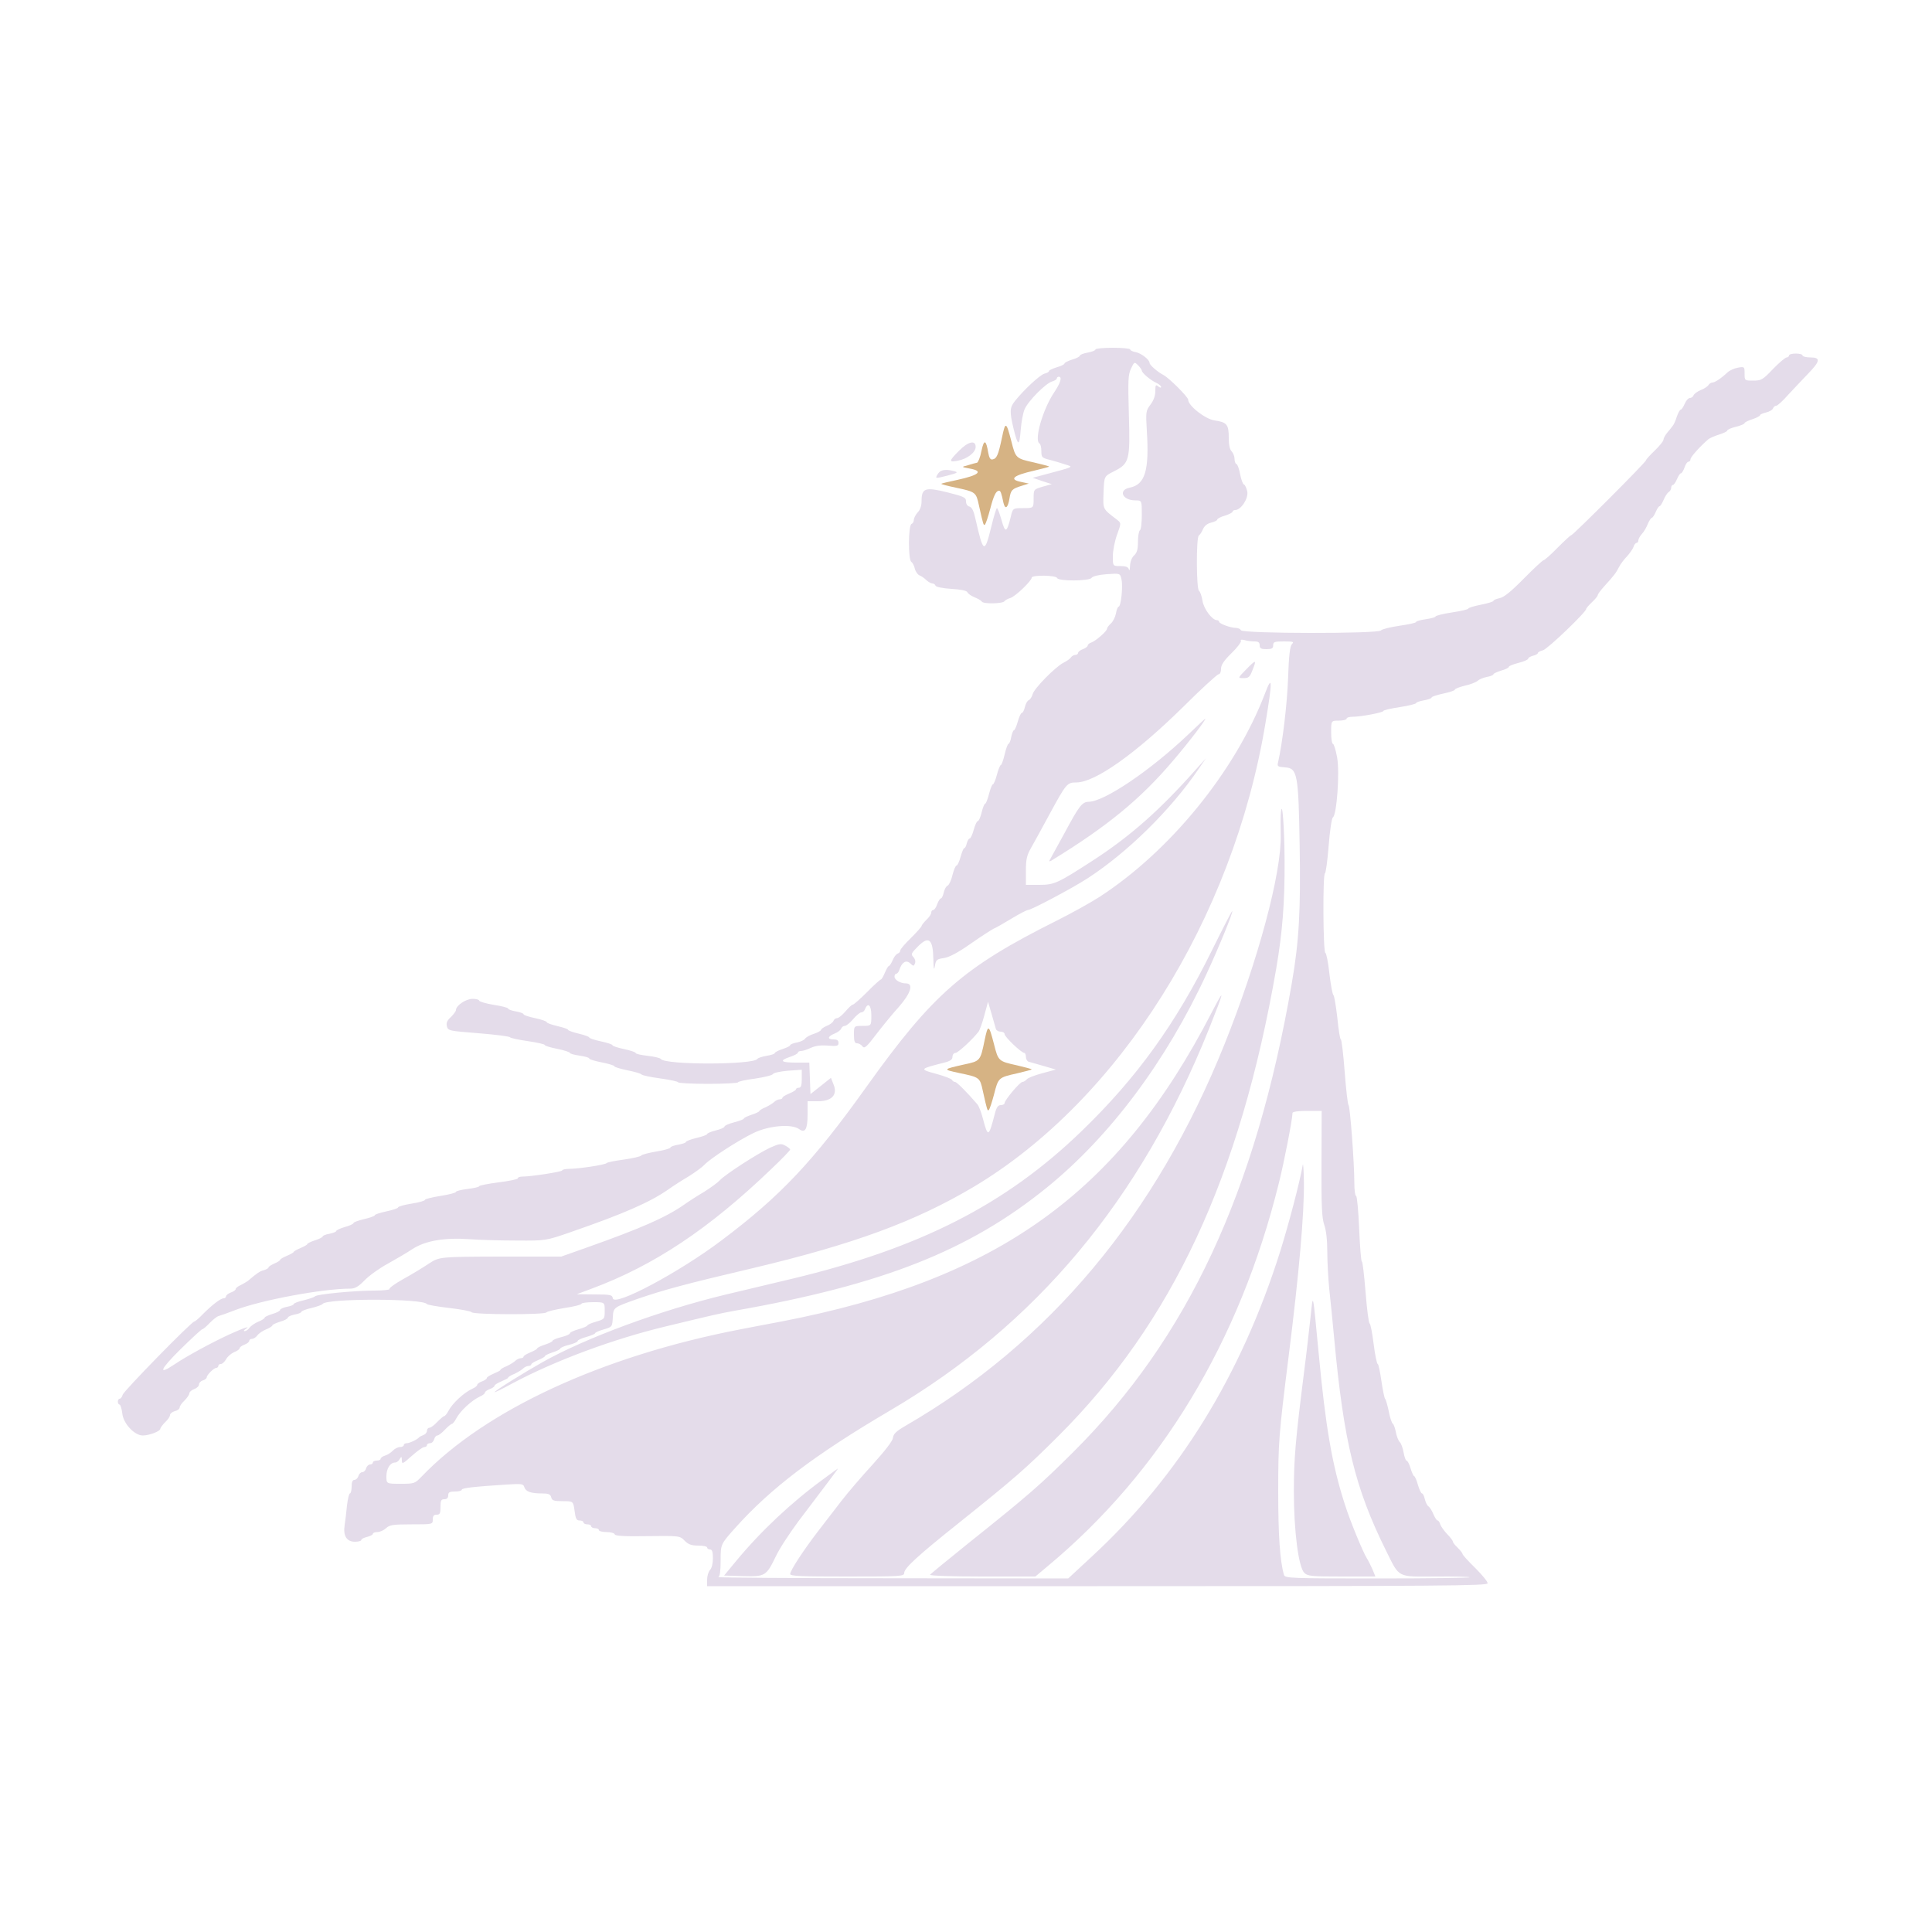
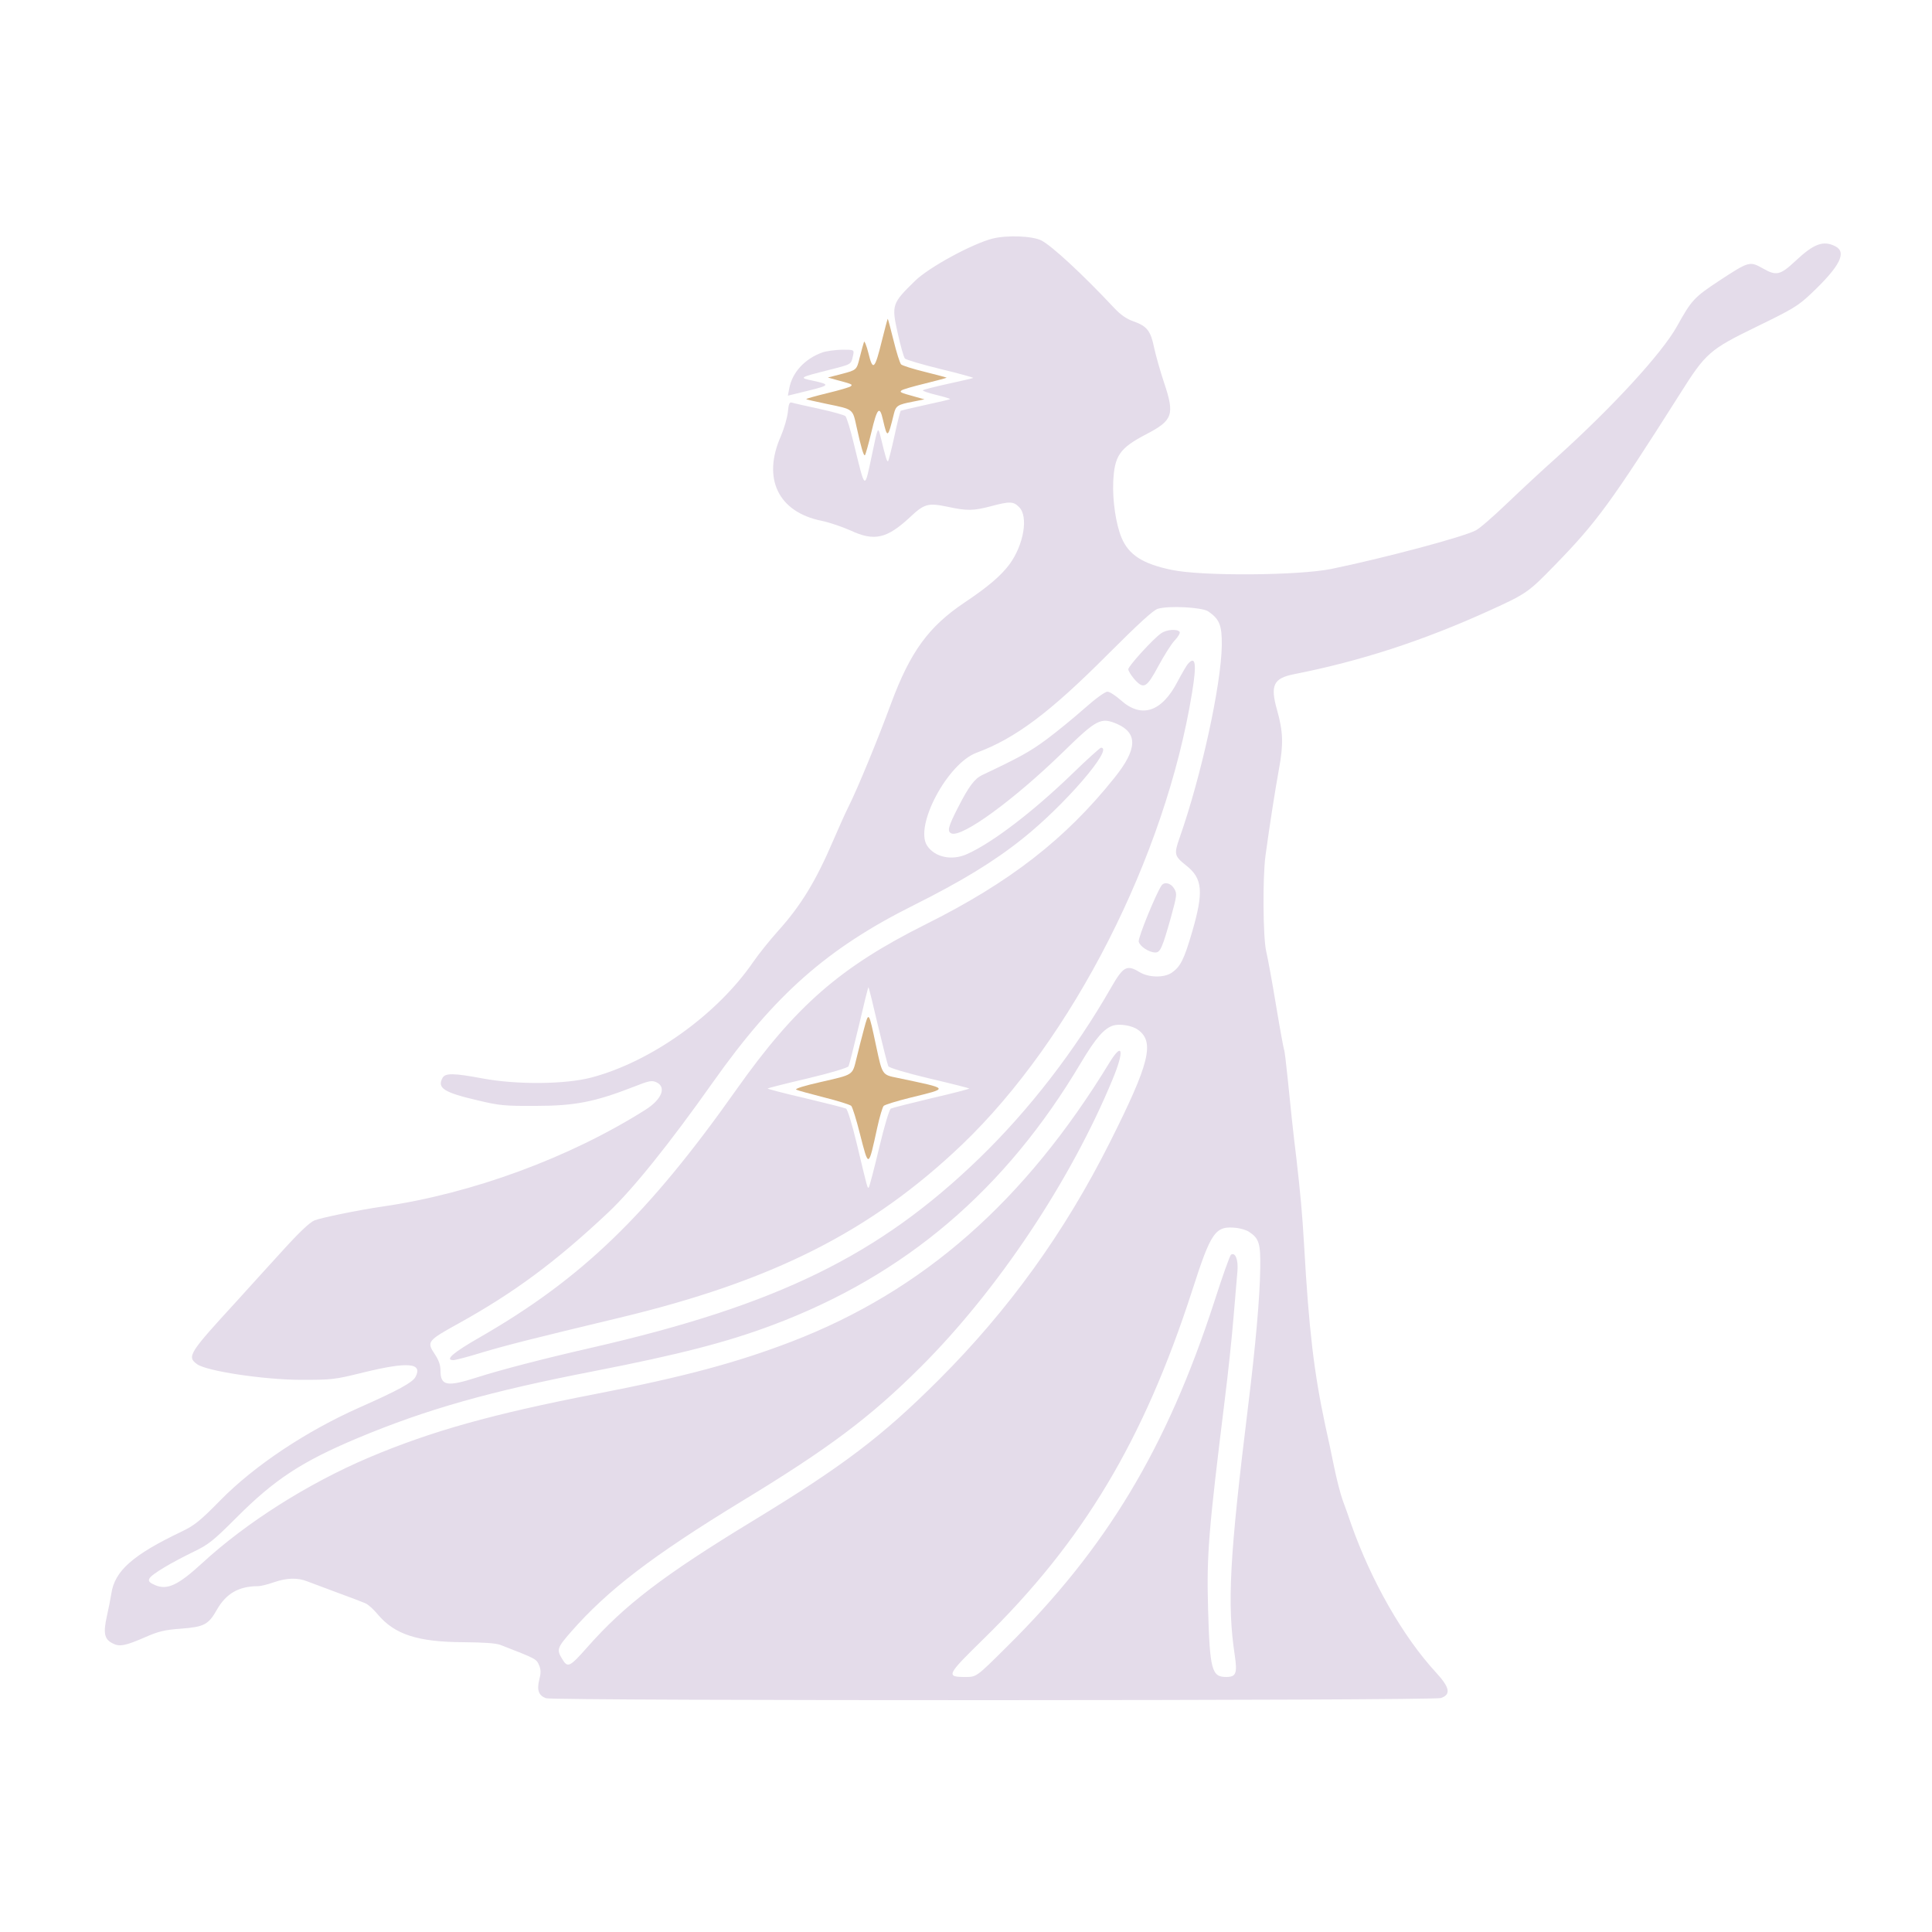
<svg xmlns="http://www.w3.org/2000/svg" width="120" height="120" viewBox="0 0 1000 1000">
  <g transform="translate(0,1000) scale(0.1,-0.1)" fill="#E4DCEA" stroke="none">
-     <path d="M5670 8191 c0 -5 -18 -12 -40 -16 -22 -4 -40 -11 -40 -15 0 -5 -18 -15 -40 -21 -22 -7 -40 -16 -40 -20 0 -5 -18 -14 -40 -20 -22 -7 -40 -15 -40 -19 0 -5 -11 -11 -24 -14 -23 -6 -107 -84 -153 -142 -27 -34 -28 -54 -7 -142 23 -93 30 -95 37 -9 3 40 12 89 20 108 18 43 111 137 144 145 12 4 23 10 23 15 0 5 5 9 10 9 19 0 10 -31 -25 -83 -58 -87 -103 -245 -75 -262 6 -3 10 -21 10 -40 0 -32 3 -35 43 -45 23 -6 60 -17 81 -24 44 -14 52 -10 -124 -57 l-45 -12 49 -17 50 -16 -47 -13 c-47 -14 -47 -14 -47 -62 0 -49 0 -49 -54 -49 -54 0 -54 0 -65 -48 -20 -80 -28 -83 -47 -14 -10 34 -20 62 -24 62 -3 0 -16 -42 -28 -92 -36 -147 -42 -144 -83 36 -9 41 -18 60 -31 64 -11 2 -18 14 -18 27 0 20 -10 25 -98 47 -113 28 -132 22 -132 -46 0 -23 -7 -45 -20 -58 -11 -12 -20 -30 -20 -39 0 -10 -6 -19 -12 -21 -17 -6 -18 -186 -1 -196 6 -4 15 -20 18 -35 4 -16 15 -31 24 -35 9 -3 25 -14 35 -24 11 -10 25 -18 32 -18 7 0 14 -5 16 -11 2 -7 37 -14 82 -17 50 -3 79 -9 83 -17 2 -7 19 -19 36 -26 18 -7 35 -17 39 -23 8 -13 108 -11 117 2 3 5 17 13 31 17 26 8 110 89 110 105 0 15 127 13 132 -2 6 -17 167 -16 178 1 5 8 36 16 78 19 70 5 70 5 77 -28 8 -37 -3 -140 -15 -140 -4 0 -11 -16 -14 -36 -4 -19 -16 -43 -27 -52 -10 -9 -19 -21 -19 -26 0 -13 -59 -64 -82 -72 -10 -3 -18 -10 -18 -15 0 -5 -11 -14 -25 -19 -14 -5 -25 -14 -25 -20 0 -5 -7 -10 -15 -10 -7 0 -18 -6 -22 -13 -4 -6 -21 -19 -38 -27 -43 -22 -153 -134 -160 -163 -4 -14 -13 -28 -20 -31 -7 -2 -16 -18 -20 -35 -4 -17 -11 -31 -16 -31 -5 0 -14 -20 -21 -45 -7 -25 -16 -45 -20 -45 -4 0 -10 -16 -14 -35 -3 -19 -10 -35 -14 -35 -4 0 -13 -25 -20 -55 -7 -30 -16 -55 -20 -55 -3 0 -13 -22 -20 -50 -7 -27 -17 -50 -21 -50 -4 0 -13 -22 -20 -50 -7 -27 -16 -50 -20 -50 -4 0 -12 -20 -18 -45 -6 -25 -15 -45 -20 -45 -5 0 -14 -20 -21 -45 -7 -25 -16 -45 -21 -45 -5 0 -11 -11 -15 -25 -3 -14 -9 -25 -13 -25 -4 0 -12 -20 -19 -45 -7 -25 -16 -45 -21 -45 -5 0 -14 -22 -21 -49 -6 -27 -18 -52 -25 -55 -7 -2 -16 -18 -20 -35 -4 -17 -10 -31 -15 -31 -4 0 -13 -13 -19 -30 -5 -16 -15 -30 -20 -30 -6 0 -11 -6 -11 -14 0 -8 -11 -24 -25 -37 -13 -13 -25 -28 -25 -32 0 -4 -25 -32 -55 -62 -30 -29 -55 -58 -55 -64 0 -7 -6 -14 -14 -17 -8 -3 -20 -19 -26 -35 -7 -16 -16 -29 -19 -29 -4 0 -13 -16 -21 -35 -8 -19 -17 -35 -21 -35 -3 0 -36 -29 -71 -65 -36 -36 -69 -65 -74 -65 -5 0 -22 -16 -38 -35 -16 -19 -36 -35 -43 -35 -8 0 -16 -6 -19 -14 -3 -8 -19 -20 -35 -26 -16 -7 -29 -16 -29 -20 0 -5 -17 -14 -37 -21 -21 -6 -41 -18 -46 -25 -4 -7 -23 -16 -42 -20 -19 -3 -35 -10 -35 -14 0 -4 -18 -13 -40 -20 -22 -7 -40 -17 -40 -21 0 -4 -19 -10 -42 -14 -24 -4 -45 -11 -48 -16 -20 -31 -479 -32 -500 0 -3 5 -33 12 -67 16 -35 4 -63 10 -63 15 0 4 -27 13 -60 20 -33 7 -60 16 -60 20 0 4 -27 13 -60 20 -33 7 -60 16 -60 20 0 4 -25 13 -55 20 -30 7 -55 16 -55 20 0 4 -25 12 -55 19 -30 7 -55 16 -55 20 0 5 -27 14 -60 21 -33 7 -60 16 -60 20 0 5 -18 11 -40 15 -22 4 -40 10 -40 15 0 4 -34 13 -75 19 -41 7 -75 17 -75 22 0 5 -16 9 -34 9 -35 0 -86 -35 -86 -58 0 -6 -12 -22 -26 -36 -20 -18 -25 -30 -21 -48 6 -23 11 -24 164 -36 86 -7 160 -16 163 -21 3 -4 44 -13 93 -20 48 -7 87 -16 87 -20 0 -4 29 -13 65 -20 36 -7 65 -17 65 -21 0 -4 23 -10 50 -14 28 -4 50 -10 50 -15 0 -4 29 -13 65 -20 36 -7 65 -16 65 -20 0 -4 30 -13 68 -21 37 -7 69 -17 72 -21 3 -5 47 -14 98 -21 51 -7 92 -16 92 -20 0 -4 70 -8 155 -8 85 0 155 4 155 8 0 4 39 13 87 19 47 7 90 17 94 24 3 6 39 14 78 17 l71 5 0 -47 c0 -34 -4 -46 -15 -46 -8 0 -15 -4 -15 -8 0 -5 -16 -14 -35 -22 -19 -8 -35 -17 -35 -22 0 -4 -6 -8 -14 -8 -8 0 -21 -6 -28 -13 -7 -7 -28 -20 -45 -28 -18 -7 -33 -17 -33 -20 0 -3 -18 -12 -40 -19 -22 -7 -40 -16 -40 -20 0 -3 -22 -12 -50 -19 -27 -7 -50 -17 -50 -22 0 -5 -20 -14 -45 -20 -25 -6 -45 -15 -45 -19 0 -4 -25 -13 -55 -20 -30 -7 -55 -17 -55 -21 0 -4 -18 -10 -40 -14 -22 -4 -40 -10 -40 -15 0 -4 -33 -14 -72 -20 -40 -7 -76 -16 -79 -21 -3 -5 -43 -14 -90 -21 -46 -6 -86 -14 -89 -18 -6 -9 -147 -30 -195 -30 -19 0 -35 -4 -35 -8 0 -7 -161 -32 -207 -32 -13 0 -23 -4 -23 -9 0 -5 -45 -14 -100 -21 -55 -7 -100 -16 -100 -20 0 -4 -27 -10 -60 -14 -33 -4 -60 -11 -60 -15 0 -5 -36 -14 -80 -21 -44 -7 -80 -16 -80 -20 0 -5 -31 -14 -70 -20 -38 -6 -70 -15 -70 -20 0 -4 -27 -13 -60 -20 -33 -7 -60 -16 -60 -20 0 -4 -25 -13 -55 -20 -30 -7 -55 -16 -55 -20 0 -5 -20 -14 -45 -21 -25 -7 -45 -17 -45 -21 0 -4 -16 -10 -35 -14 -19 -3 -35 -10 -35 -14 0 -4 -18 -13 -40 -20 -22 -7 -40 -16 -40 -20 0 -3 -16 -12 -35 -20 -19 -8 -35 -17 -35 -20 0 -3 -16 -12 -35 -20 -19 -8 -35 -17 -35 -21 0 -3 -13 -12 -30 -19 -16 -7 -30 -16 -30 -20 0 -4 -10 -10 -23 -14 -21 -5 -35 -14 -84 -56 -7 -5 -24 -15 -38 -22 -14 -6 -25 -15 -25 -20 0 -5 -11 -13 -25 -18 -14 -5 -25 -14 -25 -20 0 -5 -6 -10 -12 -10 -16 0 -59 -33 -108 -82 -20 -21 -40 -38 -44 -38 -14 0 -364 -358 -371 -379 -3 -12 -11 -21 -16 -21 -5 0 -9 -7 -9 -15 0 -8 4 -15 9 -15 4 0 11 -21 14 -46 5 -52 63 -114 106 -114 34 0 91 22 91 35 0 5 12 21 25 34 14 13 25 29 25 37 0 7 11 16 25 20 14 3 25 12 25 19 0 7 11 23 25 36 13 13 25 30 25 37 0 7 11 17 25 22 14 5 25 16 25 24 0 8 9 18 20 21 11 3 20 11 20 16 0 12 37 49 50 49 5 0 10 5 10 10 0 6 6 10 13 10 8 0 19 11 27 24 7 14 26 30 41 37 16 6 29 15 29 20 0 5 11 14 25 19 14 5 25 14 25 20 0 5 6 10 14 10 8 0 21 8 28 18 7 10 28 24 45 31 18 7 33 17 33 21 0 4 18 12 40 19 22 6 40 16 40 21 0 5 16 12 35 16 19 3 35 10 35 14 0 4 24 14 53 20 28 7 54 16 57 21 20 29 521 29 540 -1 3 -4 55 -13 115 -20 61 -7 113 -17 116 -22 8 -13 379 -14 387 -1 4 5 46 15 95 23 48 7 87 17 87 22 0 4 27 8 60 8 60 0 60 0 60 -44 0 -43 -1 -44 -45 -57 -25 -7 -45 -16 -45 -20 0 -3 -20 -12 -45 -19 -25 -7 -45 -16 -45 -21 0 -5 -20 -14 -45 -20 -25 -6 -45 -15 -45 -19 0 -4 -18 -13 -40 -20 -22 -7 -40 -16 -40 -20 0 -3 -16 -12 -35 -20 -19 -8 -35 -17 -35 -22 0 -4 -6 -8 -14 -8 -8 0 -21 -6 -28 -13 -7 -7 -28 -20 -45 -28 -18 -7 -33 -16 -33 -20 0 -3 -16 -11 -35 -19 -19 -8 -35 -18 -35 -22 0 -5 -11 -13 -25 -18 -14 -5 -25 -13 -25 -18 0 -5 -11 -14 -25 -20 -44 -20 -104 -76 -124 -115 -8 -15 -18 -27 -22 -27 -4 0 -20 -14 -36 -30 -15 -17 -34 -30 -40 -30 -7 0 -13 -7 -13 -15 0 -9 -8 -19 -17 -22 -10 -4 -20 -9 -23 -12 -10 -12 -50 -31 -65 -31 -8 0 -15 -4 -15 -10 0 -5 -9 -10 -20 -10 -10 0 -27 -8 -37 -19 -10 -10 -28 -22 -40 -25 -13 -4 -23 -12 -23 -17 0 -5 -9 -9 -20 -9 -11 0 -20 -4 -20 -10 0 -5 -6 -10 -14 -10 -8 0 -18 -9 -21 -20 -3 -11 -12 -20 -20 -20 -8 0 -17 -9 -20 -20 -3 -11 -13 -20 -21 -20 -9 0 -14 -11 -14 -35 0 -19 -4 -35 -9 -35 -4 0 -11 -28 -15 -62 -3 -35 -9 -80 -12 -101 -9 -56 10 -87 53 -87 18 0 33 4 33 9 0 5 13 12 30 16 16 4 30 11 30 16 0 5 10 9 23 9 13 0 33 9 45 20 18 17 35 20 132 20 110 0 110 0 110 25 0 18 5 25 20 25 17 0 20 7 20 40 0 33 3 40 20 40 13 0 20 7 20 20 0 16 7 20 35 20 19 0 35 4 35 9 0 9 60 16 232 27 79 5 87 4 92 -14 8 -23 34 -32 92 -32 33 0 43 -4 47 -20 4 -17 14 -20 60 -20 54 0 54 0 61 -50 5 -41 10 -50 26 -50 11 0 20 -4 20 -10 0 -5 9 -10 20 -10 11 0 20 -4 20 -10 0 -5 9 -10 20 -10 11 0 20 -4 20 -10 0 -5 18 -10 39 -10 22 0 41 -5 43 -12 3 -8 51 -11 170 -9 166 2 167 2 192 -24 19 -19 35 -25 71 -25 25 0 45 -4 45 -10 0 -5 7 -10 15 -10 11 0 15 -12 15 -46 0 -27 -6 -51 -15 -60 -8 -9 -15 -31 -15 -50 l0 -34 2020 0 c1806 0 2020 2 2020 15 0 9 -29 44 -65 80 -36 35 -65 67 -65 72 0 4 -12 19 -25 32 -14 13 -25 27 -25 32 0 4 -13 22 -29 38 -16 17 -32 39 -36 50 -3 12 -10 21 -14 21 -5 0 -14 15 -22 33 -7 17 -18 35 -25 40 -7 4 -15 21 -19 37 -4 17 -10 30 -15 30 -4 0 -14 20 -21 45 -7 25 -16 45 -20 45 -3 0 -11 18 -18 40 -6 22 -16 40 -21 40 -4 0 -11 19 -15 42 -4 23 -13 48 -20 54 -7 7 -16 30 -20 51 -4 21 -11 41 -16 44 -5 3 -15 32 -21 65 -7 32 -15 61 -19 64 -3 3 -12 44 -19 93 -7 48 -15 87 -19 87 -4 0 -14 46 -21 103 -7 56 -16 104 -21 107 -5 3 -14 76 -21 163 -7 86 -15 157 -19 157 -4 0 -10 76 -14 170 -4 93 -11 170 -16 170 -5 0 -9 30 -9 67 0 104 -22 397 -30 403 -4 3 -13 80 -20 173 -7 92 -16 167 -20 167 -4 0 -12 50 -18 112 -7 61 -16 114 -20 117 -5 3 -14 53 -21 111 -6 58 -16 107 -21 108 -12 4 -14 412 -2 412 4 0 13 64 19 141 6 78 16 145 22 148 20 13 36 232 22 310 -7 39 -17 71 -22 71 -5 0 -9 27 -9 60 0 60 0 60 40 60 22 0 40 5 40 10 0 6 14 10 31 10 43 0 159 22 159 30 0 4 38 13 85 20 47 7 85 17 85 21 0 4 18 10 40 14 22 4 40 10 40 15 0 4 27 13 60 20 33 7 60 16 60 20 0 5 24 14 52 21 29 6 58 18 66 25 7 7 28 16 47 20 19 3 35 10 35 14 0 4 18 12 40 19 22 6 40 15 40 20 0 4 23 13 50 20 28 7 50 17 50 22 0 5 11 11 25 15 14 3 25 10 25 14 0 4 12 11 26 14 24 6 224 198 224 214 0 4 14 20 30 35 17 16 30 32 30 37 0 5 16 26 35 47 51 56 58 66 75 98 8 16 27 41 42 56 14 16 29 37 33 48 3 12 11 21 16 21 5 0 9 6 9 13 0 7 8 22 18 33 10 10 24 34 31 52 7 17 17 32 21 32 4 0 13 14 20 30 7 17 16 30 20 30 4 0 13 15 21 33 7 17 19 36 26 40 7 4 13 15 13 22 0 8 4 15 9 15 5 0 14 14 21 30 7 17 16 30 20 30 5 0 13 14 19 30 5 17 15 30 20 30 6 0 11 6 11 13 0 12 51 68 93 104 8 6 33 17 56 24 22 7 41 16 41 20 0 5 20 14 45 20 25 6 45 15 45 19 0 4 18 13 40 20 22 7 40 17 40 21 0 4 14 10 31 14 17 4 33 13 36 21 3 8 10 14 17 14 6 0 34 25 61 56 28 30 74 79 103 109 64 66 67 85 12 85 -22 0 -40 5 -40 10 0 6 -16 10 -35 10 -19 0 -35 -4 -35 -10 0 -5 -6 -10 -12 -10 -7 0 -39 -27 -71 -60 -53 -56 -61 -60 -102 -60 -45 0 -45 0 -45 36 0 36 -1 37 -34 31 -19 -3 -43 -14 -54 -24 -34 -32 -66 -53 -79 -53 -6 0 -16 -6 -20 -13 -4 -7 -22 -19 -40 -26 -17 -7 -34 -19 -37 -27 -3 -8 -12 -14 -19 -14 -8 0 -20 -13 -27 -30 -7 -16 -16 -30 -20 -30 -5 0 -14 -17 -21 -37 -6 -20 -16 -42 -21 -47 -4 -6 -17 -22 -28 -35 -11 -13 -20 -30 -20 -37 0 -7 -20 -32 -45 -56 -25 -24 -45 -46 -45 -50 0 -10 -378 -388 -387 -388 -4 0 -35 -29 -71 -65 -35 -36 -68 -65 -73 -65 -4 0 -51 -43 -102 -95 -66 -67 -103 -97 -125 -101 -18 -4 -32 -10 -32 -14 0 -4 -29 -13 -65 -20 -36 -7 -65 -16 -65 -20 0 -4 -38 -13 -85 -20 -47 -7 -85 -17 -85 -21 0 -4 -22 -10 -50 -14 -27 -4 -50 -10 -50 -14 0 -5 -39 -13 -87 -20 -48 -7 -91 -18 -95 -24 -11 -18 -720 -17 -725 1 -3 6 -14 12 -26 12 -27 0 -87 22 -87 32 0 4 -5 8 -11 8 -25 0 -69 59 -75 101 -4 24 -12 47 -18 51 -14 9 -15 276 -1 286 6 4 16 19 22 34 8 17 22 28 42 33 17 4 31 11 31 15 0 5 18 15 40 21 22 7 40 16 40 21 0 4 6 8 13 8 30 0 69 59 63 95 -4 18 -11 35 -17 37 -6 2 -15 26 -20 53 -5 28 -14 52 -19 53 -6 2 -10 14 -10 27 0 13 -7 30 -15 39 -10 9 -15 34 -15 71 0 68 -10 80 -74 89 -48 7 -136 76 -136 107 0 14 -98 112 -128 128 -31 16 -72 52 -72 63 0 16 -42 49 -70 55 -17 3 -30 9 -30 14 0 5 -40 9 -90 9 -49 0 -90 -4 -90 -9z m240 -109 c0 -12 46 -51 76 -64 13 -6 24 -16 24 -21 0 -5 -7 -4 -15 3 -13 11 -15 7 -15 -24 0 -24 -9 -49 -25 -70 -24 -32 -25 -37 -19 -137 13 -204 -9 -277 -88 -293 -62 -12 -39 -66 29 -66 33 0 33 0 33 -74 0 -41 -4 -78 -10 -81 -5 -3 -10 -30 -10 -59 0 -40 -5 -57 -20 -71 -12 -11 -20 -32 -21 -54 -1 -20 -3 -28 -6 -18 -3 12 -15 17 -44 17 -39 0 -39 0 -39 51 0 29 10 79 22 112 22 60 22 60 -3 79 -73 56 -70 50 -67 140 3 83 3 83 53 108 81 41 85 56 78 294 -5 178 -4 206 11 238 17 36 18 36 37 17 10 -10 19 -23 19 -27z m583 -1402 c20 0 27 -5 27 -20 0 -16 7 -20 35 -20 28 0 35 4 35 20 0 18 7 20 56 20 48 0 53 -2 41 -14 -10 -11 -16 -56 -20 -178 -5 -135 -29 -334 -52 -435 -5 -20 -1 -22 37 -25 63 -4 69 -34 75 -403 6 -335 -3 -497 -41 -716 -187 -1082 -539 -1835 -1130 -2424 -171 -170 -225 -218 -539 -469 -108 -87 -200 -162 -203 -167 -3 -5 114 -9 270 -9 l275 0 62 52 c587 488 995 1163 1198 1983 27 106 71 334 71 364 0 7 28 11 75 11 l76 0 -1 -272 c-1 -223 2 -281 14 -317 10 -27 16 -79 16 -140 0 -53 5 -139 10 -191 6 -52 17 -165 25 -250 50 -544 109 -784 270 -1108 70 -141 55 -133 256 -132 94 1 173 -1 176 -4 4 -3 -210 -6 -475 -6 -449 0 -481 1 -486 18 -21 72 -30 205 -30 432 0 255 3 293 54 700 54 429 81 739 79 903 -1 62 -4 101 -6 87 -15 -87 -71 -300 -116 -445 -203 -644 -524 -1164 -975 -1581 l-123 -114 -912 1 c-502 0 -906 3 -899 6 8 3 12 31 12 87 0 83 0 83 75 167 183 205 412 379 800 607 758 445 1297 1090 1653 1977 81 204 84 220 14 85 -482 -935 -1107 -1384 -2227 -1600 -60 -11 -157 -30 -215 -41 -713 -138 -1318 -417 -1649 -763 -34 -35 -37 -36 -108 -36 -73 0 -73 0 -73 39 0 40 20 71 45 71 8 0 19 8 24 18 9 15 10 14 11 -6 0 -22 4 -20 51 22 28 25 57 46 65 46 8 0 14 5 14 10 0 6 7 10 16 10 9 0 18 9 21 20 3 11 10 20 17 20 6 0 24 14 39 30 16 17 32 30 36 30 4 0 14 12 22 27 20 39 80 95 124 115 14 6 25 15 25 20 0 5 11 13 25 18 14 5 25 13 25 18 0 4 16 14 35 22 19 8 35 16 35 19 0 4 15 13 33 20 17 8 38 21 45 28 7 7 20 13 28 13 8 0 14 4 14 8 0 5 16 14 35 22 19 8 35 17 35 20 0 4 18 13 40 20 22 7 40 16 40 20 0 4 20 13 45 19 25 6 45 15 45 20 0 5 20 14 45 21 25 7 45 16 45 19 0 4 20 13 45 20 44 13 44 13 47 64 3 50 3 50 128 94 137 47 243 76 592 158 527 125 845 242 1148 422 752 449 1342 1386 1510 2400 37 221 36 256 -3 152 -154 -401 -490 -814 -857 -1052 -47 -30 -146 -85 -220 -122 -484 -242 -641 -379 -985 -860 -275 -385 -444 -565 -750 -795 -220 -166 -556 -345 -563 -300 -3 18 -12 20 -95 20 l-92 1 75 28 c326 121 610 311 932 620 54 51 98 97 98 101 0 3 -11 13 -25 20 -22 12 -31 11 -78 -10 -65 -30 -235 -140 -261 -169 -11 -12 -47 -38 -80 -59 -34 -20 -81 -50 -106 -68 -95 -66 -223 -122 -505 -222 l-130 -46 -316 0 c-315 -1 -315 -1 -370 -37 -30 -20 -89 -56 -131 -79 -43 -24 -75 -47 -72 -52 3 -4 -33 -8 -79 -8 -102 0 -300 -19 -307 -30 -3 -4 -29 -13 -57 -20 -29 -6 -53 -16 -53 -20 0 -4 -16 -11 -35 -14 -19 -4 -35 -11 -35 -16 0 -5 -18 -15 -40 -21 -22 -7 -40 -15 -40 -19 0 -4 -15 -14 -33 -21 -17 -7 -38 -21 -45 -31 -7 -10 -19 -18 -25 -18 -7 0 -6 4 3 10 31 20 -4 9 -83 -27 -93 -43 -222 -113 -284 -155 -88 -59 -75 -27 30 77 59 58 110 105 114 105 5 0 22 15 39 33 17 17 37 33 45 35 8 2 48 16 89 32 134 51 450 110 593 110 24 0 42 10 74 43 23 24 77 63 120 86 43 24 101 58 128 76 66 43 165 60 294 51 53 -4 164 -7 246 -7 150 -1 150 -1 280 44 274 95 409 154 505 221 25 18 72 48 106 68 33 21 69 47 80 59 28 31 174 126 255 165 79 38 196 48 235 20 31 -23 44 -2 44 75 l0 69 54 0 c72 0 103 34 80 88 l-13 33 -53 -42 -53 -42 -3 82 -3 81 -69 0 c-79 0 -89 10 -30 30 22 7 40 17 40 22 0 4 7 8 16 8 9 0 31 7 50 16 24 11 51 15 89 12 48 -4 55 -2 55 14 0 13 -7 18 -25 18 -34 0 -32 15 4 30 16 6 32 18 35 26 3 8 11 14 19 14 7 0 27 16 43 35 16 19 35 35 42 35 7 0 15 6 18 14 16 41 34 24 34 -29 0 -55 0 -55 -45 -55 -45 0 -45 0 -45 -45 0 -35 4 -45 16 -45 9 0 22 -7 28 -16 10 -13 21 -4 71 62 33 43 86 108 118 143 62 71 77 121 36 121 -29 0 -59 18 -59 35 0 8 4 15 9 15 5 0 13 9 16 20 13 40 35 53 56 34 17 -16 19 -16 25 0 4 10 0 24 -9 33 -13 14 -11 19 25 55 56 56 77 37 79 -66 1 -52 3 -62 8 -36 5 32 10 36 46 41 27 4 72 27 140 75 56 39 109 73 118 77 10 4 51 27 92 52 41 25 80 45 86 45 17 0 228 112 307 163 207 134 432 355 576 567 l38 55 -54 -60 c-186 -209 -337 -343 -533 -470 -181 -117 -198 -125 -276 -125 l-69 0 0 73 c0 59 5 80 26 117 14 25 58 104 96 175 87 160 91 165 139 165 97 0 307 149 554 392 93 93 176 168 182 168 8 0 13 12 13 28 0 20 14 42 55 82 30 29 51 58 48 63 -4 6 3 8 18 4 13 -4 36 -7 52 -7z m-1338 -2007 c3 -7 14 -13 25 -13 11 0 20 -6 20 -13 0 -14 87 -97 102 -97 4 0 8 -9 8 -20 0 -11 6 -22 13 -25 6 -2 41 -12 77 -22 l65 -19 -70 -19 c-38 -10 -75 -24 -81 -32 -6 -7 -16 -13 -22 -13 -13 0 -92 -94 -92 -109 0 -6 -9 -11 -20 -11 -14 0 -22 -11 -30 -42 -33 -126 -36 -128 -63 -26 -8 31 -21 64 -28 72 -55 64 -107 116 -116 116 -6 0 -13 5 -15 10 -2 6 -39 20 -83 32 -88 24 -87 25 43 58 31 8 42 16 42 30 0 11 7 20 15 20 13 0 85 66 120 110 6 8 20 47 30 85 l19 70 19 -65 c10 -36 20 -71 22 -77z M6450 6535 c-44 -45 -44 -45 -14 -45 27 0 33 5 47 42 22 55 19 56 -33 3z M6150 6198 c-197 -187 -434 -347 -515 -348 -34 -1 -49 -20 -124 -160 -41 -74 -76 -139 -79 -144 -3 -5 1 -5 9 -1 292 179 462 319 631 518 83 97 175 218 166 217 -2 -1 -41 -37 -88 -82z M6630 5795 c-2 -16 -2 -68 -1 -115 5 -197 -116 -648 -291 -1085 -356 -887 -907 -1545 -1653 -1976 -46 -27 -61 -41 -63 -61 -2 -17 -41 -67 -105 -138 -56 -61 -129 -146 -162 -189 -33 -43 -88 -114 -121 -157 -76 -99 -144 -203 -144 -221 0 -11 55 -13 295 -13 277 0 295 1 295 18 0 25 68 88 280 257 297 238 346 281 516 450 591 589 943 1343 1130 2423 32 189 44 338 43 557 -1 170 -12 322 -19 250z M6273 5081 c-186 -378 -390 -661 -675 -936 -393 -380 -837 -606 -1503 -765 -93 -22 -246 -59 -340 -81 -337 -81 -724 -224 -946 -349 -101 -57 -249 -149 -249 -156 0 -2 42 18 93 46 221 118 523 230 795 295 244 59 274 66 357 81 763 134 1211 311 1613 637 327 265 618 654 827 1106 63 136 139 321 133 325 -2 2 -49 -90 -105 -203z M6783 3180 c-7 -63 -21 -189 -33 -280 -45 -357 -53 -451 -53 -620 0 -205 24 -391 54 -421 17 -17 37 -19 193 -19 l175 0 -15 37 c-9 20 -22 46 -29 57 -19 29 -88 196 -113 276 -67 206 -101 405 -137 790 -31 323 -28 312 -42 180z M4260 2343 c-163 -119 -321 -267 -450 -423 l-62 -75 97 -3 c116 -3 121 0 171 103 18 39 71 119 116 180 152 200 208 275 205 274 -1 0 -36 -26 -77 -56z M4963 7666 c-52 -52 -53 -60 -7 -51 50 9 94 43 94 72 0 37 -39 28 -87 -21z M4872 7563 c-7 -2 -17 -13 -22 -23 -9 -17 -7 -17 53 -2 53 14 58 17 37 23 -30 8 -51 9 -68 2z" />
+     <path d="M5137 8765 c-105 -27 -328 -148 -400 -218 -120 -117 -123 -125 -91 -269 15 -68 32 -128 38 -134 6 -6 89 -31 184 -54 95 -23 171 -44 169 -46 -1 -2 -59 -15 -127 -30 -69 -15 -128 -30 -133 -34 -4 -3 27 -14 69 -24 41 -10 74 -20 72 -22 -2 -2 -60 -15 -128 -30 -69 -15 -127 -29 -128 -30 -2 -1 -17 -59 -32 -129 -15 -70 -31 -129 -33 -132 -6 -5 -12 15 -39 126 -14 54 -14 54 -42 -80 -43 -201 -35 -205 -97 46 -17 72 -37 135 -43 141 -6 6 -67 23 -136 38 -69 15 -132 29 -141 32 -13 4 -17 -6 -21 -48 -3 -29 -19 -85 -36 -125 -98 -220 -14 -394 212 -439 39 -8 106 -31 149 -50 122 -57 187 -42 305 67 76 72 95 77 197 56 102 -22 133 -21 225 3 97 26 116 25 145 -5 49 -48 24 -195 -50 -296 -45 -60 -112 -117 -233 -198 -185 -124 -280 -254 -379 -520 -68 -185 -175 -445 -221 -536 -19 -38 -54 -117 -79 -175 -90 -210 -167 -337 -287 -470 -42 -47 -100 -119 -128 -160 -187 -272 -527 -515 -836 -597 -135 -36 -388 -38 -564 -5 -150 28 -194 29 -208 2 -28 -52 8 -75 185 -116 109 -26 136 -29 300 -28 201 0 305 21 503 98 83 33 96 35 120 24 53 -25 27 -89 -57 -142 -392 -248 -897 -434 -1361 -501 -124 -18 -319 -58 -353 -72 -25 -11 -79 -62 -165 -157 -70 -77 -177 -194 -237 -261 -247 -269 -259 -287 -205 -326 50 -36 343 -80 535 -81 164 0 176 1 325 38 233 57 310 50 270 -24 -16 -28 -88 -68 -289 -157 -277 -123 -544 -301 -720 -480 -106 -108 -134 -130 -200 -162 -254 -121 -348 -204 -365 -323 -4 -25 -14 -77 -23 -116 -19 -86 -13 -118 28 -139 37 -20 65 -15 173 32 66 29 99 37 182 43 120 9 143 21 186 97 48 85 114 123 214 123 13 0 50 9 81 20 66 23 123 25 173 5 19 -7 89 -33 155 -58 66 -24 131 -49 145 -55 14 -5 44 -32 66 -59 88 -104 208 -142 444 -143 105 -1 166 -5 190 -14 188 -73 186 -72 201 -107 9 -22 9 -40 0 -74 -13 -53 -3 -81 35 -95 37 -14 4592 -13 4632 1 53 18 47 54 -26 133 -171 186 -334 472 -438 766 -12 36 -32 92 -44 124 -12 33 -32 111 -45 175 -13 64 -33 159 -45 211 -59 276 -85 495 -110 935 -10 169 -18 256 -40 450 -16 129 -30 260 -45 413 -8 78 -16 146 -19 150 -2 4 -21 106 -41 227 -20 121 -43 247 -51 280 -17 72 -19 383 -4 495 22 162 50 340 70 450 24 129 21 195 -10 305 -36 127 -19 164 86 185 345 68 666 172 1014 330 189 86 201 94 335 232 218 223 294 327 649 887 136 216 154 231 400 351 187 91 212 106 280 170 150 142 186 214 126 245 -62 32 -111 14 -206 -75 -80 -75 -100 -79 -170 -39 -68 38 -71 37 -227 -65 -128 -85 -141 -98 -217 -235 -79 -141 -331 -415 -622 -678 -71 -63 -186 -170 -256 -237 -71 -68 -144 -132 -163 -141 -66 -35 -481 -145 -749 -200 -169 -34 -666 -38 -824 -5 -151 31 -224 78 -261 167 -29 69 -47 192 -43 287 6 138 33 176 170 248 139 72 149 101 93 268 -19 57 -42 138 -51 179 -18 89 -37 113 -108 138 -35 12 -66 34 -98 68 -165 176 -322 321 -377 350 -47 24 -178 29 -254 10z m1116 -1929 c59 -40 72 -72 71 -176 -3 -205 -106 -677 -219 -998 -29 -83 -27 -93 35 -142 85 -67 91 -136 30 -345 -42 -144 -61 -180 -107 -211 -41 -26 -119 -24 -166 5 -64 39 -83 29 -145 -79 -187 -327 -424 -634 -683 -885 -520 -503 -1045 -760 -2004 -980 -254 -58 -473 -115 -598 -155 -153 -49 -187 -43 -187 35 0 30 -9 55 -31 88 -41 62 -36 68 123 156 289 160 505 320 777 576 128 121 316 355 543 676 320 452 591 691 1038 914 246 123 414 225 564 345 216 172 473 470 405 470 -5 0 -74 -62 -152 -138 -200 -193 -409 -353 -540 -412 -80 -37 -170 -17 -209 44 -65 103 107 425 257 480 200 74 378 207 678 508 156 156 237 231 260 237 55 17 227 8 260 -13z m-363 -2166 c88 -63 60 -174 -145 -582 -234 -466 -523 -868 -889 -1233 -291 -290 -491 -442 -956 -725 -467 -284 -668 -438 -861 -657 -91 -103 -101 -107 -129 -60 -30 48 -26 59 46 141 190 217 422 394 884 676 451 274 665 435 925 694 400 399 777 965 994 1490 62 149 52 198 -17 85 -438 -718 -963 -1180 -1642 -1442 -283 -109 -561 -184 -1016 -272 -536 -104 -853 -193 -1174 -329 -316 -134 -636 -337 -865 -548 -123 -113 -179 -139 -241 -113 -53 22 -46 36 46 92 36 22 104 58 152 81 78 38 101 56 220 175 198 199 340 292 628 413 358 150 687 243 1230 348 434 85 681 148 920 238 685 257 1205 699 1596 1359 76 127 119 176 166 191 35 10 98 0 128 -22z m575 -1046 c52 -34 60 -60 58 -189 -2 -150 -24 -398 -63 -715 -96 -780 -109 -1021 -69 -1287 14 -95 7 -113 -45 -113 -74 0 -84 38 -93 351 -8 282 2 400 87 1089 17 135 37 326 45 425 8 99 17 205 20 236 5 58 -11 99 -33 85 -6 -3 -45 -113 -87 -244 -246 -757 -558 -1277 -1077 -1789 -154 -153 -154 -153 -210 -153 -104 0 -99 9 93 197 515 504 828 1026 1079 1801 100 311 120 339 233 326 21 -3 49 -11 62 -20z M6010 6722 c-41 -28 -170 -170 -170 -186 0 -8 14 -31 31 -51 49 -55 64 -46 126 70 30 55 67 114 84 131 17 18 28 37 25 43 -11 17 -68 13 -96 -7z M6148 6563 c-8 -10 -32 -51 -53 -91 -82 -158 -187 -192 -294 -96 -27 24 -58 44 -69 44 -12 0 -63 -37 -118 -86 -53 -47 -142 -120 -197 -161 -85 -63 -141 -94 -334 -185 -38 -18 -69 -59 -122 -163 -54 -105 -60 -129 -36 -139 56 -21 322 173 576 420 177 173 197 183 283 146 106 -48 102 -131 -15 -277 -254 -318 -542 -542 -979 -760 -442 -221 -672 -422 -978 -854 -459 -650 -802 -980 -1327 -1282 -140 -80 -185 -119 -138 -119 10 0 79 18 153 41 125 37 250 69 705 178 794 190 1303 447 1774 896 572 547 1053 1491 1191 2339 25 152 18 195 -22 149z m-1604 -1870 c26 -109 50 -204 54 -212 5 -8 90 -34 212 -63 112 -26 205 -50 207 -52 2 -2 -85 -25 -194 -50 -109 -26 -204 -50 -212 -54 -8 -5 -33 -87 -61 -205 -26 -109 -50 -200 -53 -203 -7 -7 -6 -9 -62 225 -25 104 -48 178 -56 183 -8 4 -103 28 -212 54 -109 25 -196 48 -194 50 2 2 95 26 207 52 122 29 207 55 212 63 4 8 28 103 54 212 25 108 47 197 49 197 2 0 24 -89 49 -197z M6013 5418 c-27 -37 -124 -273 -119 -292 6 -25 54 -56 86 -56 26 0 36 24 81 183 30 110 32 121 18 145 -16 30 -50 40 -66 20z M4257 8176 c-92 -33 -157 -104 -172 -187 l-7 -37 106 26 c113 28 114 32 21 52 -71 15 -69 16 89 56 114 29 111 27 121 72 7 32 7 32 -57 32 -35 -1 -80 -7 -101 -14z" />
  </g>
  <g transform="translate(0,1000) scale(0.1,-0.1)" fill="#D6B384" stroke="none">
-     <path d="M5186 7734 c-19 -90 -27 -108 -49 -112 -11 -2 -17 8 -22 35 -11 68 -22 71 -35 9 -6 -32 -17 -59 -23 -61 -7 -1 -28 -7 -47 -13 -35 -9 -35 -9 8 -17 74 -13 51 -34 -63 -59 -43 -9 -81 -18 -83 -20 -2 -2 32 -11 75 -20 103 -22 105 -23 120 -92 23 -103 24 -107 32 -98 4 5 16 41 26 79 18 69 30 95 46 95 8 0 12 -11 23 -63 9 -37 23 -26 31 23 7 44 13 50 65 66 l35 11 -37 8 c-68 13 -46 34 65 59 42 10 77 19 77 21 0 2 -35 11 -77 21 -95 21 -96 22 -118 109 -27 104 -31 106 -49 19z M5096 4614 c-22 -106 -22 -106 -107 -124 -110 -25 -111 -25 -24 -44 106 -22 107 -23 122 -92 23 -103 24 -107 32 -98 4 5 16 41 26 79 22 87 23 88 118 109 42 10 77 19 77 21 0 2 -35 11 -77 21 -95 21 -96 22 -118 109 -27 104 -31 106 -49 19z" />
+     <path d="M4565 8238 c-37 -151 -47 -161 -70 -66 -10 40 -21 66 -23 58 -3 -8 -13 -44 -22 -80 -16 -65 -16 -65 -91 -85 l-74 -19 50 -14 c75 -20 79 -22 69 -31 -5 -5 -60 -21 -122 -36 -62 -15 -111 -29 -109 -31 2 -2 50 -13 108 -25 137 -28 132 -25 152 -116 24 -110 38 -156 44 -149 3 3 18 56 33 118 30 127 43 141 60 66 23 -99 25 -99 57 31 10 41 20 47 98 62 l60 12 -50 14 c-76 21 -79 23 -69 32 5 5 60 21 122 36 61 15 112 29 112 30 0 1 -51 15 -112 30 -62 15 -118 33 -124 39 -6 6 -24 62 -39 124 -15 61 -29 112 -30 112 -1 0 -15 -51 -30 -112z M4472 4674 c-12 -43 -29 -112 -39 -153 -22 -88 -13 -82 -187 -122 -80 -18 -133 -34 -125 -39 8 -4 73 -22 144 -40 72 -18 135 -38 141 -44 6 -6 26 -69 44 -141 47 -183 44 -184 91 30 12 55 27 105 33 111 6 6 67 25 136 42 206 51 210 45 -65 103 -79 16 -78 14 -110 164 -39 183 -38 182 -63 89z" />
  </g>
</svg>
